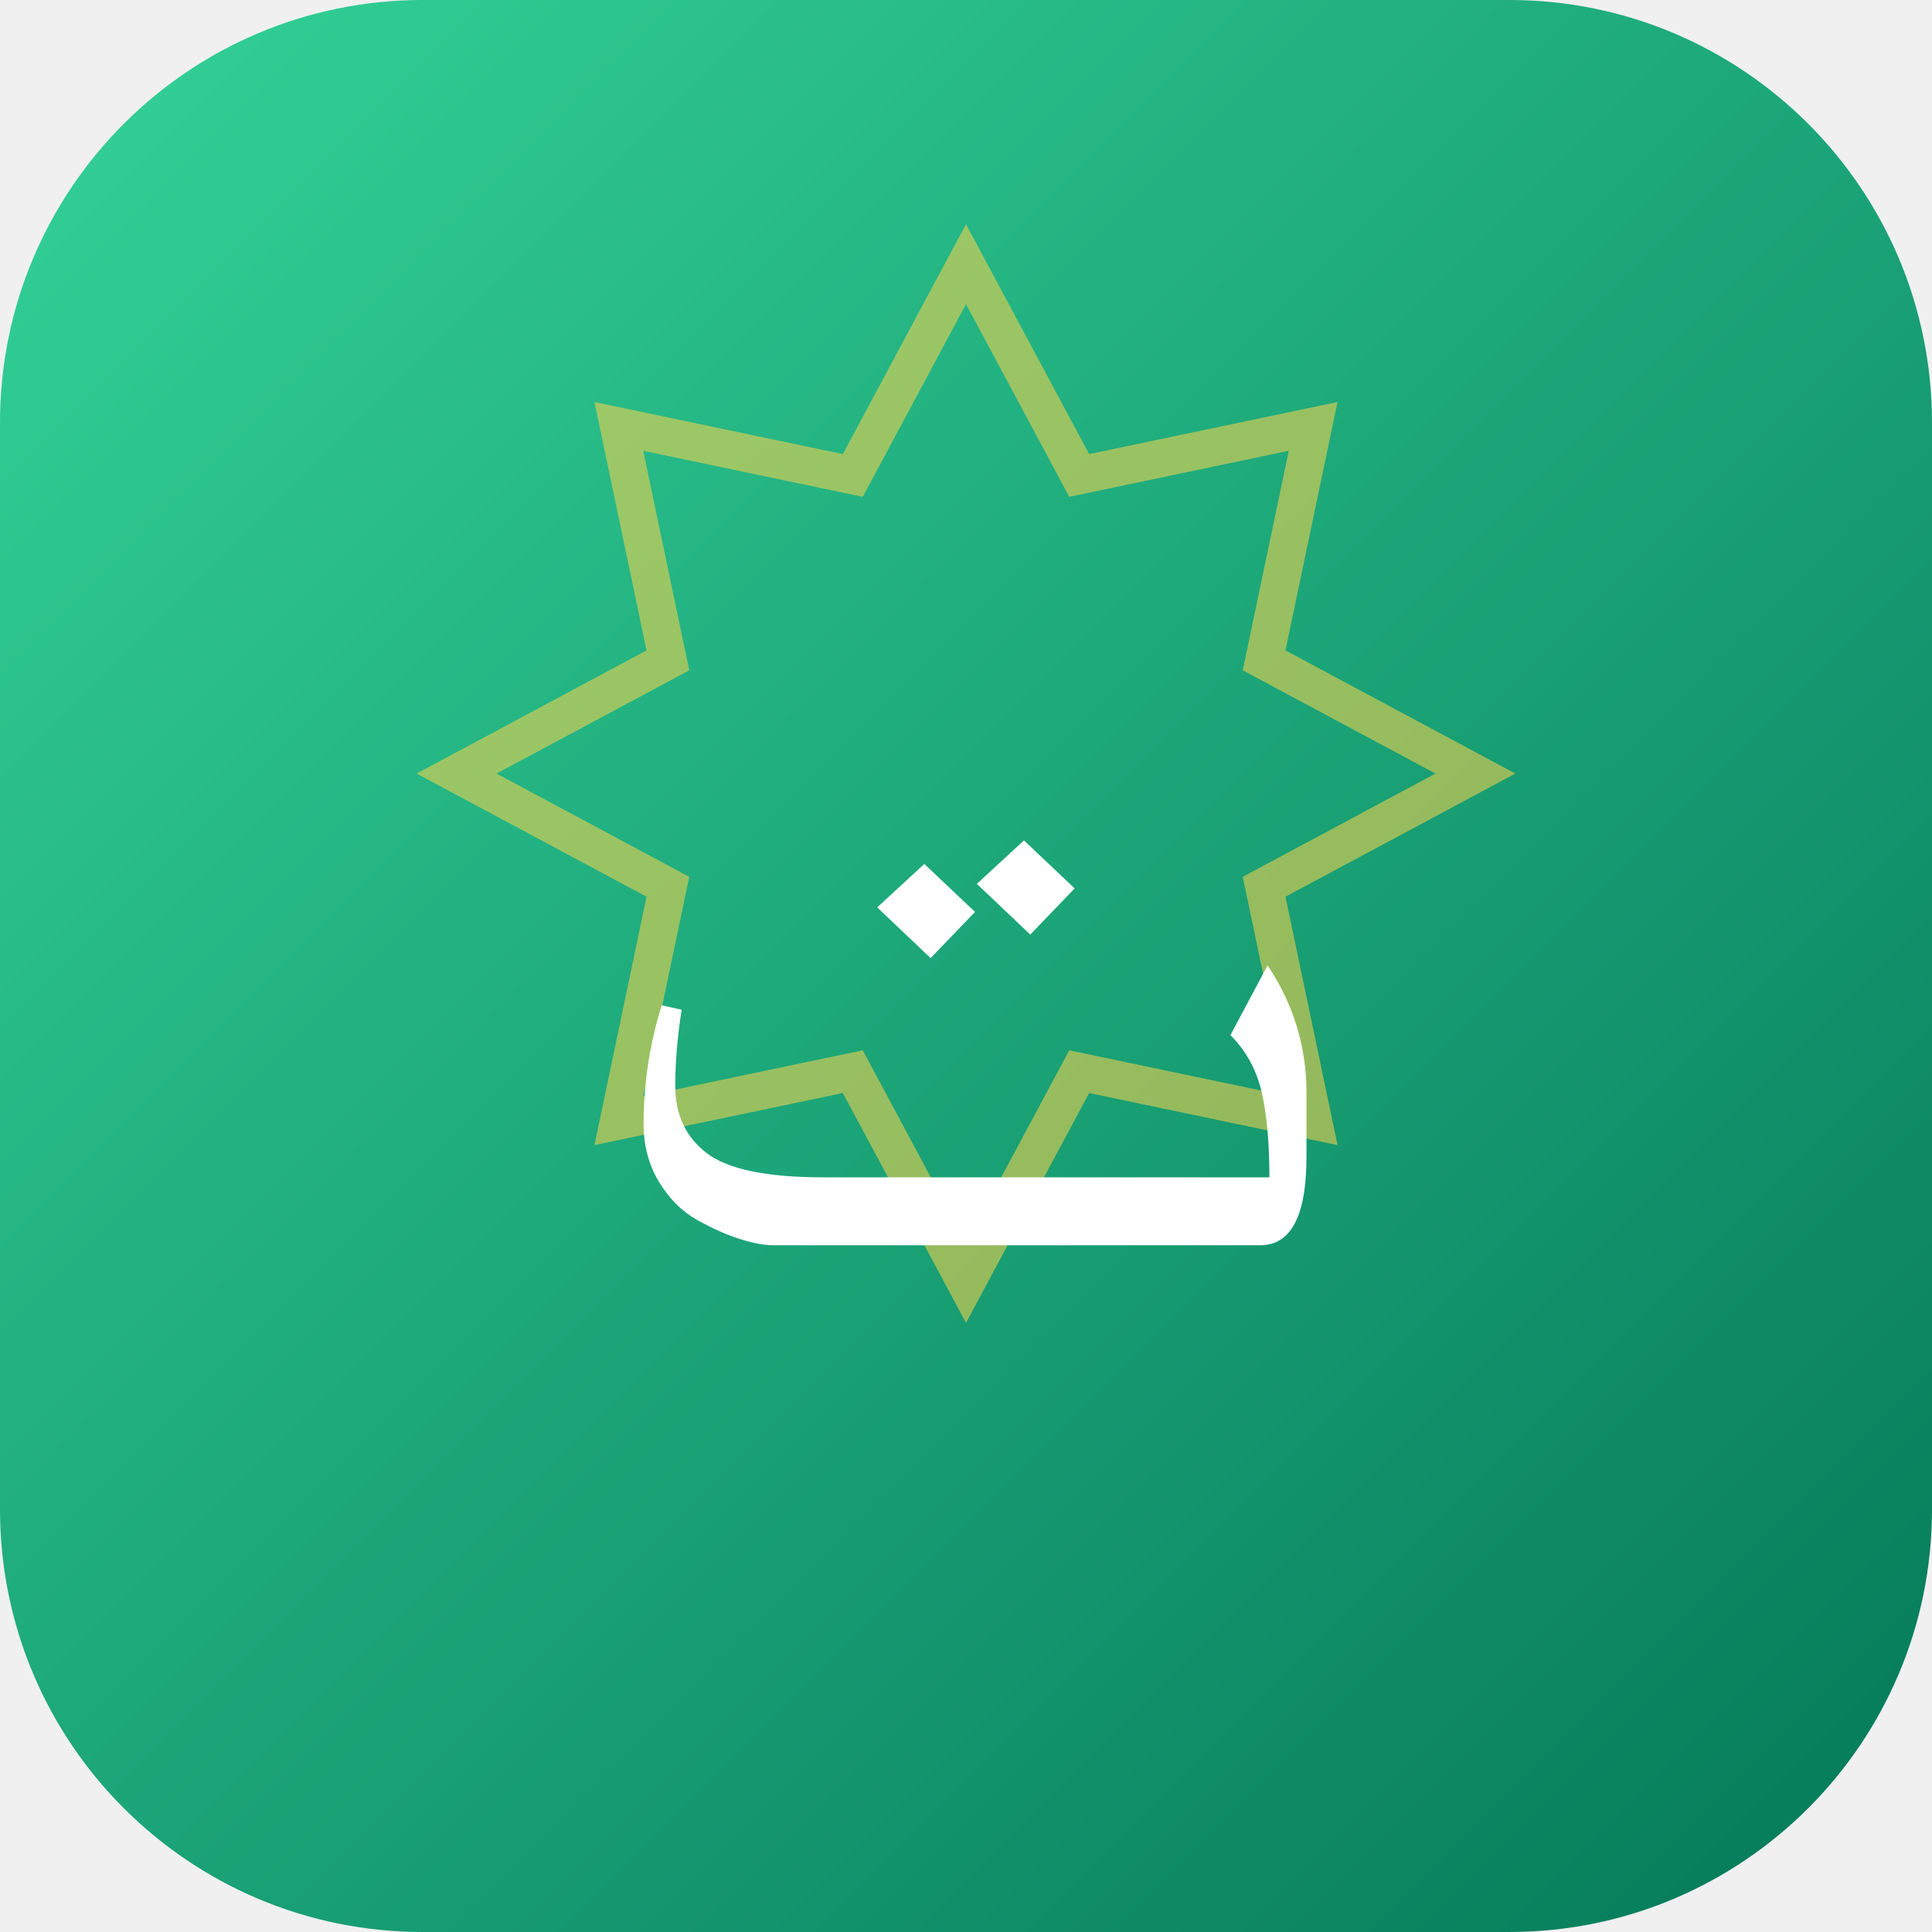
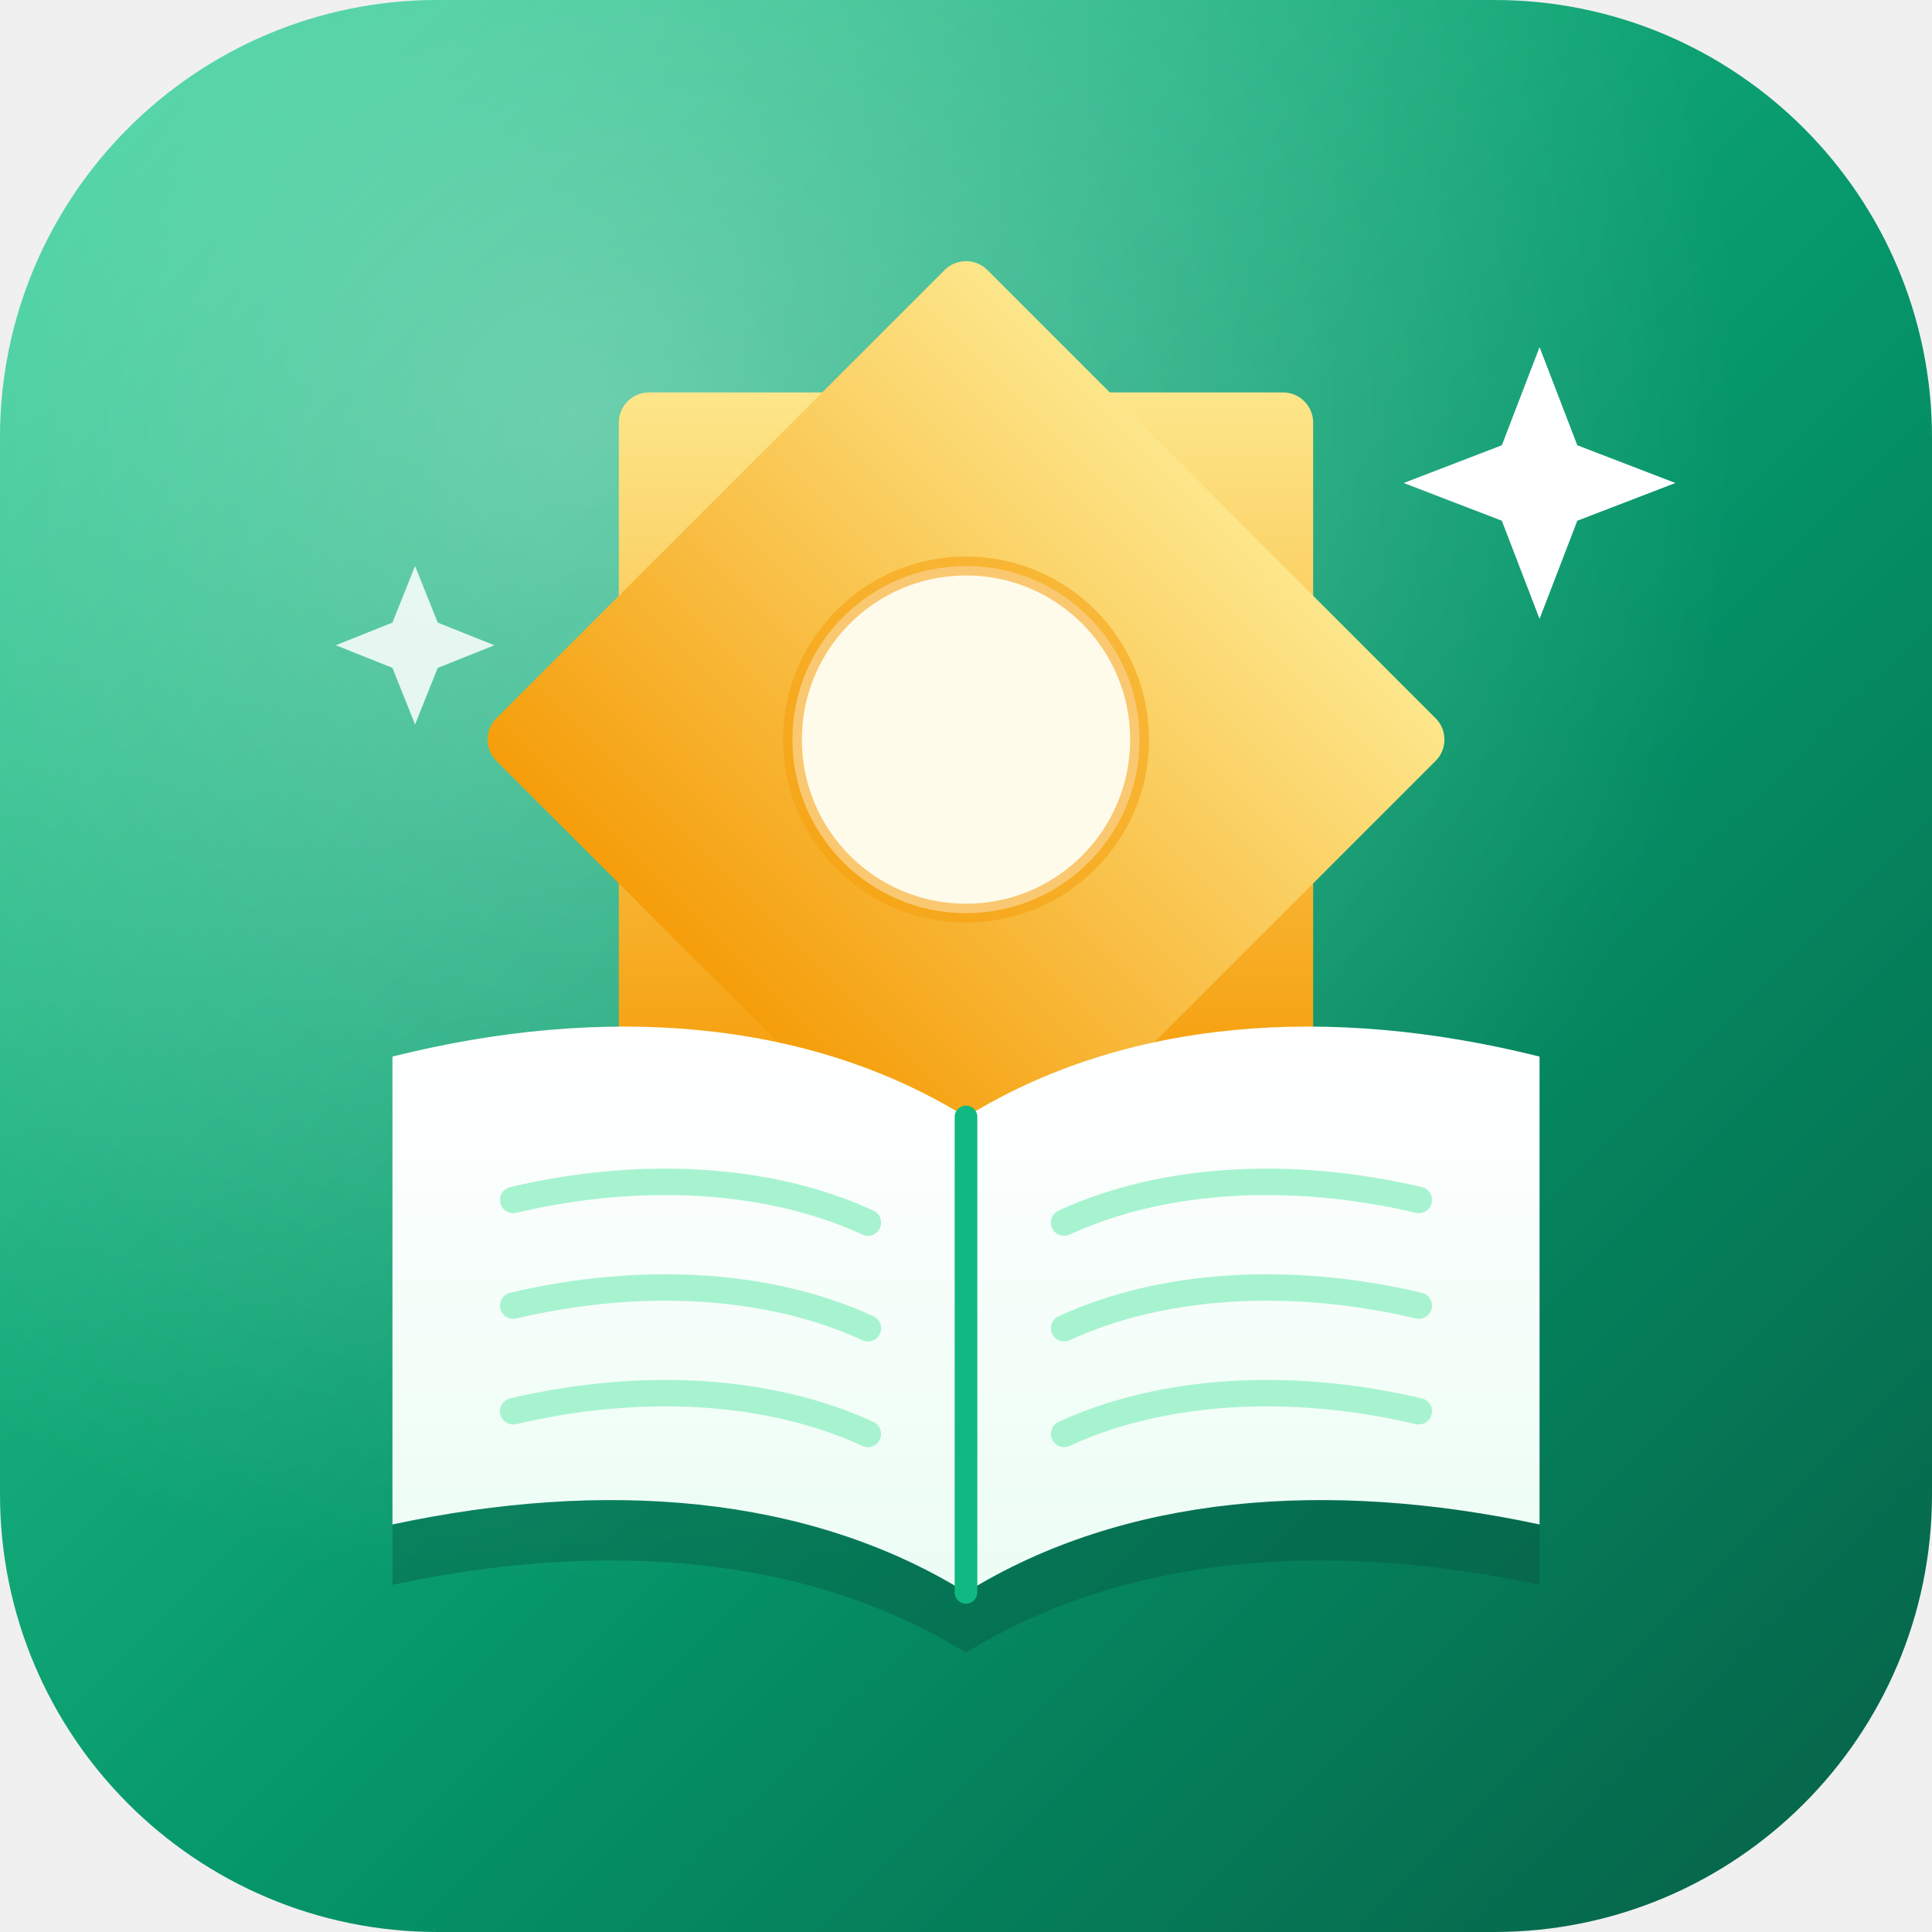
<svg xmlns="http://www.w3.org/2000/svg" viewBox="0 0 512 512">
  <defs>
-     <linearGradient id="g" x1="0" y1="0" x2="1" y2="1">
+     <linearGradient id="bg" x1="0" y1="0" x2="1" y2="1">
      <stop offset="0" stop-color="#34d399" />
-       <stop offset="1" stop-color="#047857" />
+       <stop offset=".55" stop-color="#059669" />
+       <stop offset="1" stop-color="#065f46" />
+     </linearGradient>
+     <radialGradient id="glow" cx=".3" cy=".22" r=".6">
+       <stop offset="0" stop-color="#ffffff" stop-opacity=".35" />
+       <stop offset="1" stop-color="#ffffff" stop-opacity="0" />
+     </radialGradient>
+     <linearGradient id="gold" x1="0" y1="0" x2="0" y2="1">
+       <stop offset="0" stop-color="#fde68a" />
+       <stop offset="1" stop-color="#f59e0b" />
+     </linearGradient>
+     <linearGradient id="page" x1="0" y1="0" x2="0" y2="1">
+       <stop offset="0" stop-color="#ffffff" />
+       <stop offset="1" stop-color="#ecfdf5" />
    </linearGradient>
  </defs>
-   <rect width="512" height="512" rx="112" fill="url(#g)" />
-   <path d="M256 70l30 56 62-13-13 62 56 30-56 30 13 62-62-13-30 56-30-56-62 13 13-62-56-30 56-30-13-62 62 13z" fill="none" stroke="#fcd34d" stroke-opacity=".55" stroke-width="10" />
-   <text x="256" y="330" text-anchor="middle" font-family="Amiri, serif" font-size="240" fill="#fff">ت</text>
+   <rect width="512" height="512" rx="116" fill="url(#bg)" />
+   <rect width="512" height="512" rx="116" fill="url(#glow)" />
+   <g transform="translate(256 196)">
+     <rect x="-92" y="-92" width="184" height="184" rx="8" fill="url(#gold)" />
+     <rect x="-92" y="-92" width="184" height="184" rx="8" fill="url(#gold)" transform="rotate(45)" />
+     <circle r="46" fill="#fffbeb" />
+     <circle r="46" fill="none" stroke="#f59e0b" stroke-width="5" opacity=".55" />
+   </g>
+   <path d="M256 300 C 214 274 160 270 104 284 L 104 410 C 160 398 214 402 256 428 C 298 402 352 398 408 410 L 408 284 C 352 270 298 274 256 300 Z" fill="#064e3b" opacity=".35" transform="translate(0 10)" />
+   <path d="M256 296 C 214 270 160 266 104 280 L 104 404 C 160 392 214 396 256 422 Z" fill="url(#page)" />
+   <path d="M256 296 C 298 270 352 266 408 280 L 408 404 C 352 392 298 396 256 422 Z" fill="url(#page)" />
+   <path d="M256 296 L 256 422" stroke="#10b981" stroke-width="6" stroke-linecap="round" />
+   <g stroke="#a7f3d0" stroke-width="7" stroke-linecap="round" fill="none">
+     <path d="M136 318 C 170 310 204 312 230 324" />
+     <path d="M136 346 C 170 338 204 340 230 352" />
+     <path d="M136 374 C 170 366 204 368 230 380" />
+     <path d="M376 318 C 342 310 308 312 282 324" />
+     <path d="M376 346 C 342 338 308 340 282 352" />
+     <path d="M376 374 C 342 366 308 368 282 380" />
+   </g>
+   <path d="M408 92 l10 26 26 10 -26 10 -10 26 -10 -26 -26 -10 26 -10z" fill="#ffffff" />
+   <path d="M110 150 l6 15 15 6 -15 6 -6 15 -6 -15 -15 -6 15 -6z" fill="#ffffff" opacity=".85" />
</svg>
